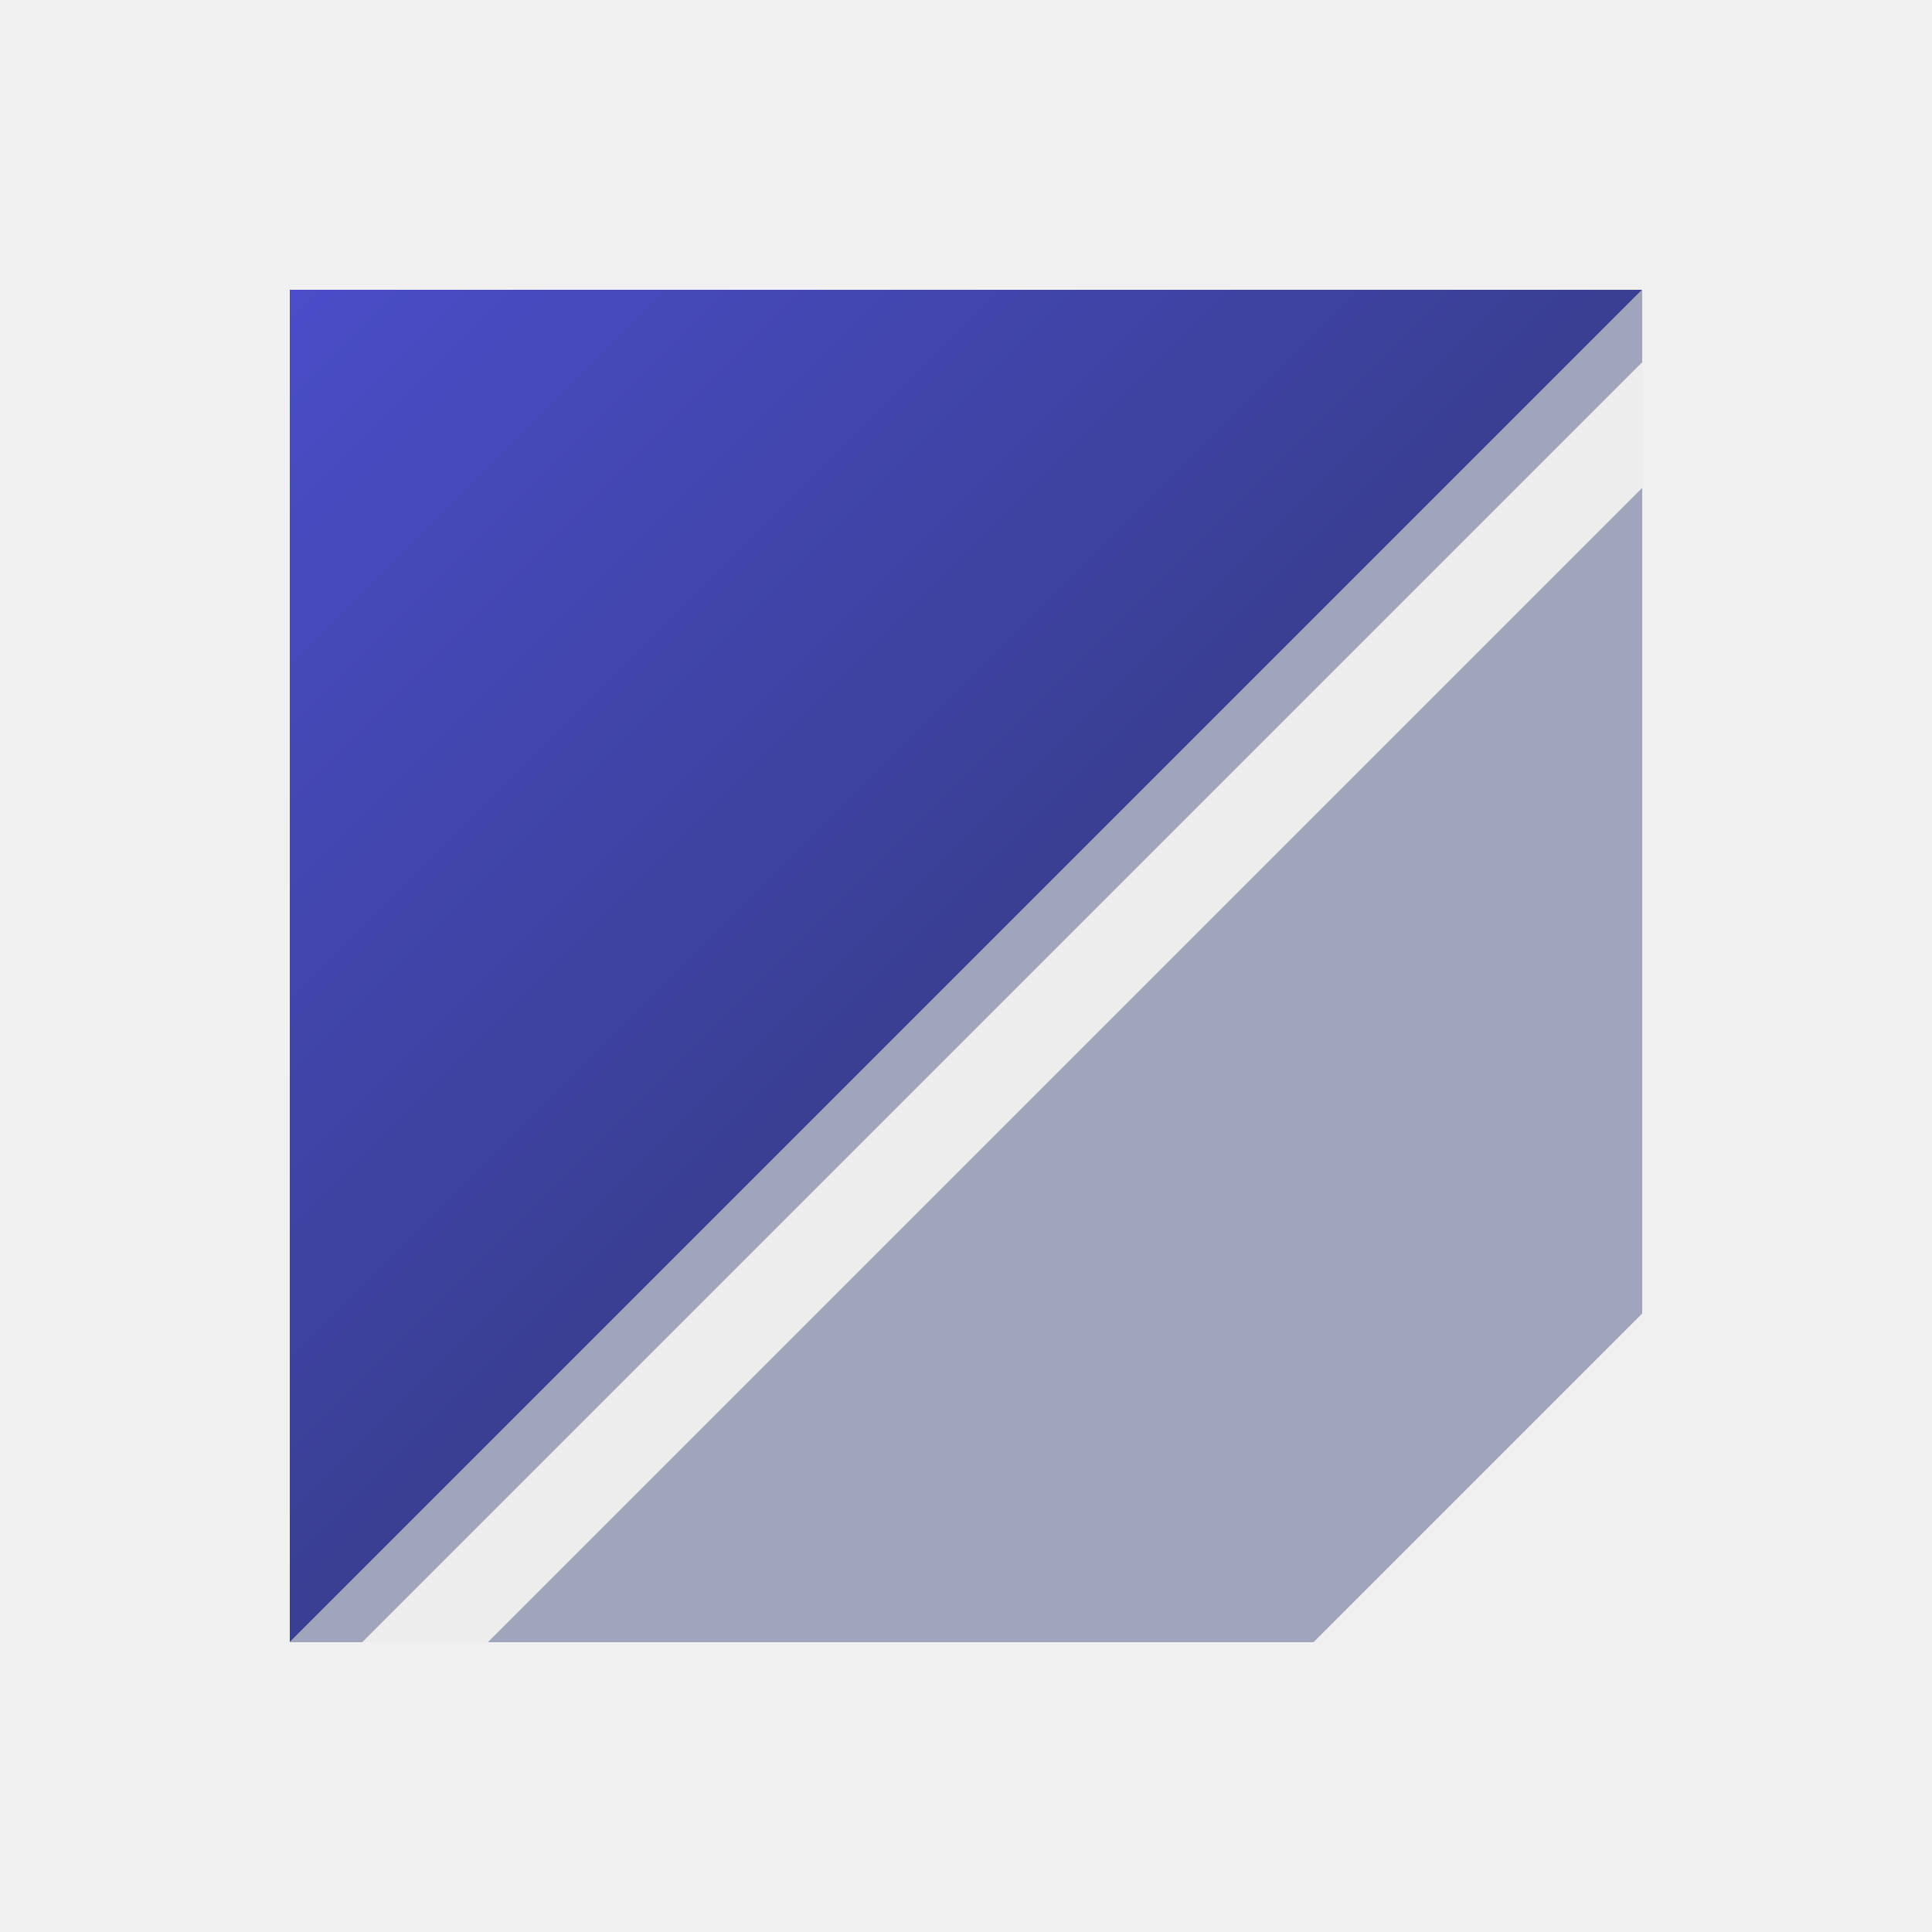
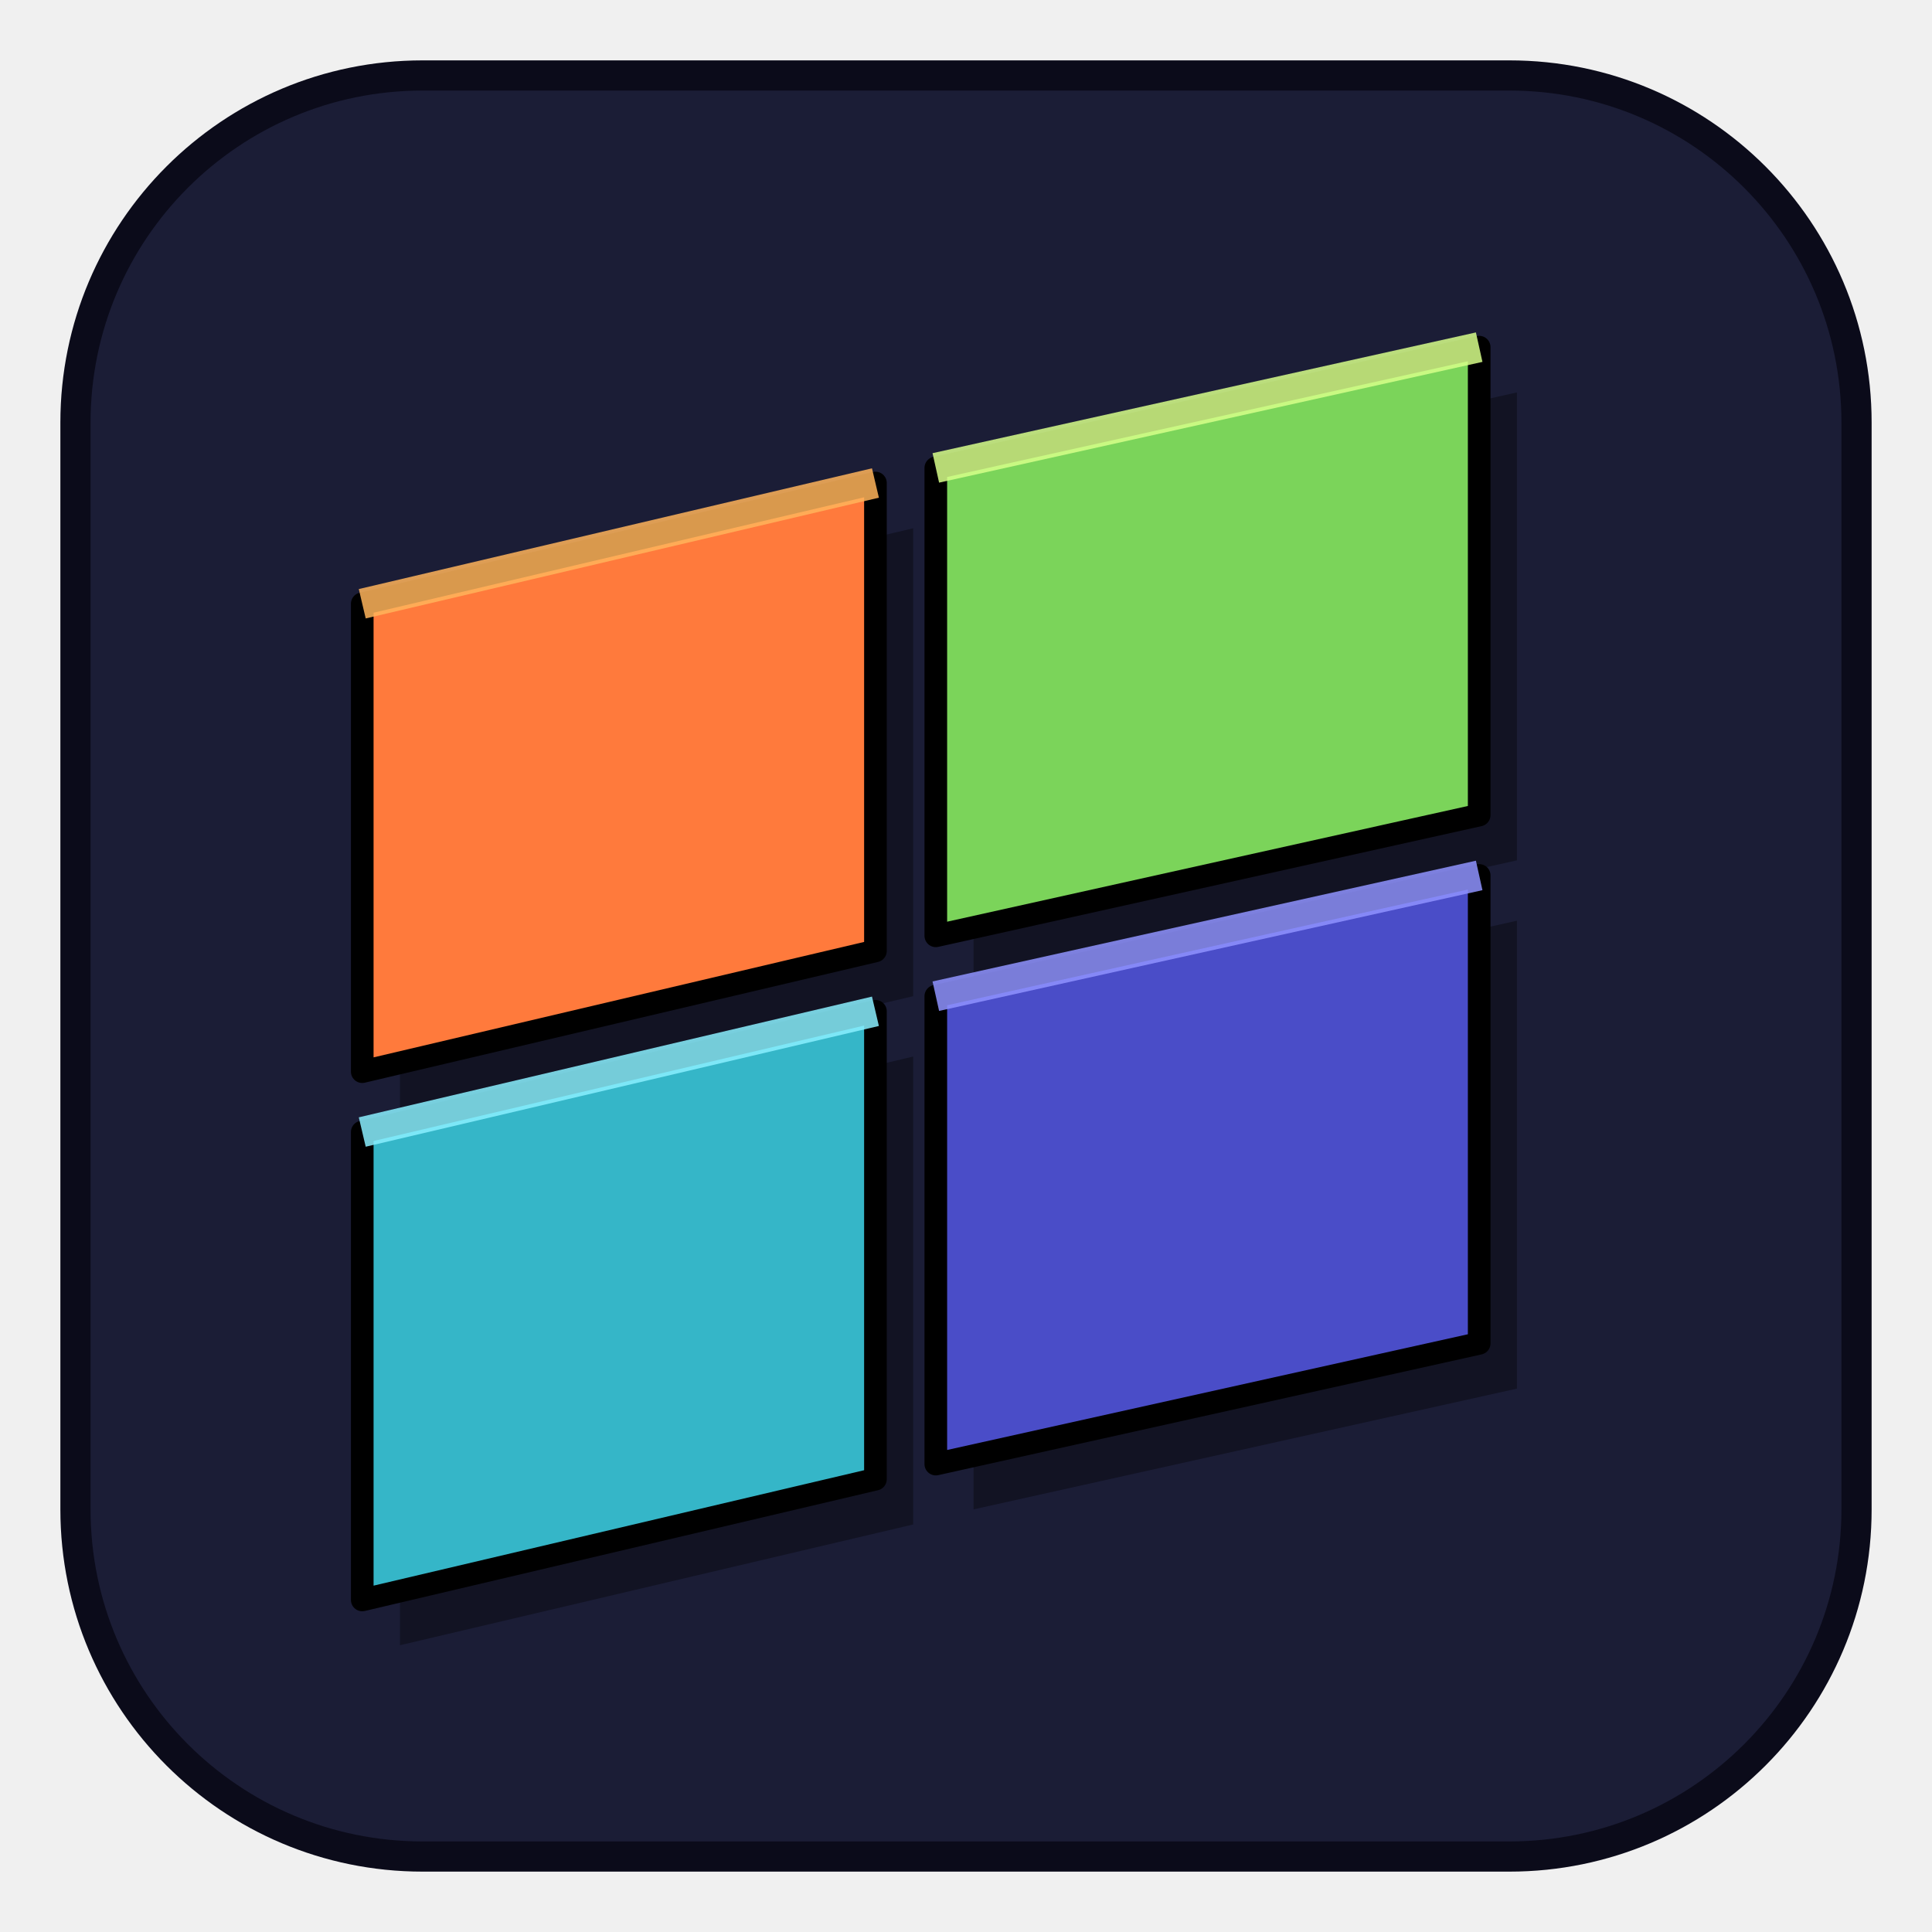
- <svg xmlns="http://www.w3.org/2000/svg" viewBox="0 0 1000 1000" width="1000" height="1000" role="img" aria-label="n1-split">
-   <defs>
-     <linearGradient id="g" x1="0%" y1="0%" x2="100%" y2="100%">
-       <stop offset="0" stop-color="#4A4DC8" />
-       <stop offset="1" stop-color="#29305D" />
-     </linearGradient>
-   </defs>
-   <defs>
-     <clipPath id="c">
-       <path d="M150 150H850V680L680 850H150Z" />
-     </clipPath>
-     <mask id="cut">
-       <rect width="1000" height="1000" fill="#FFFFFF" />
-       <path d="M880 190L190 880" stroke="#0B0B0B" stroke-width="46" />
-     </mask>
-   </defs>
-   <g clip-path="url(#c)" mask="url(#cut)">
-     <path d="M150 150h700L150 850Z" fill="url(#g)" />
-     <path d="M850 150v700H150Z" fill="#A1A5BB" />
+ <svg xmlns="http://www.w3.org/2000/svg" viewBox="0 0 512 512" width="512" height="512" role="img" aria-label="n1-split">
+   <rect x="16" y="16" width="480" height="480" rx="96" fill="#0B0B1A" />
+   <rect x="24" y="24" width="464" height="464" rx="88" fill="#1B1D36" />
+   <g fill="#000" opacity=".35" transform="translate(10,12)">
+     <polygon points="96,160 232,128 232,252 96,284" />
+     <polygon points="248,124 392,92 392,216 248,248" />
+     <polygon points="96,300 232,268 232,392 96,424" />
+     <polygon points="248,264 392,232 392,356 248,388" />
+   </g>
+   <g>
+     <polygon points="96,160 232,128 232,252 96,284" fill="#FF7A3C" opacity="1.0" stroke="#000000" stroke-width="6" stroke-linejoin="round" />
+     <polyline points="96,160 232,128" fill="none" stroke="#FFB45A" stroke-width="8" opacity=".85" />
+     <polygon points="248,124 392,92 392,216 248,248" fill="#7BD45A" opacity="1.0" stroke="#000000" stroke-width="6" stroke-linejoin="round" />
+     <polyline points="248,124 392,92" fill="none" stroke="#D7FF8A" stroke-width="8" opacity=".85" />
+     <polygon points="96,300 232,268 232,392 96,424" fill="#35B6C8" opacity="1.0" stroke="#000000" stroke-width="6" stroke-linejoin="round" />
+     <polyline points="96,300 232,268" fill="none" stroke="#8AF0FF" stroke-width="8" opacity=".85" />
+     <polygon points="248,264 392,232 392,356 248,388" fill="#4A4DC8" opacity="1.0" stroke="#000000" stroke-width="6" stroke-linejoin="round" />
+     <polyline points="248,264 392,232" fill="none" stroke="#8F93FF" stroke-width="8" opacity=".85" />
  </g>
</svg>
